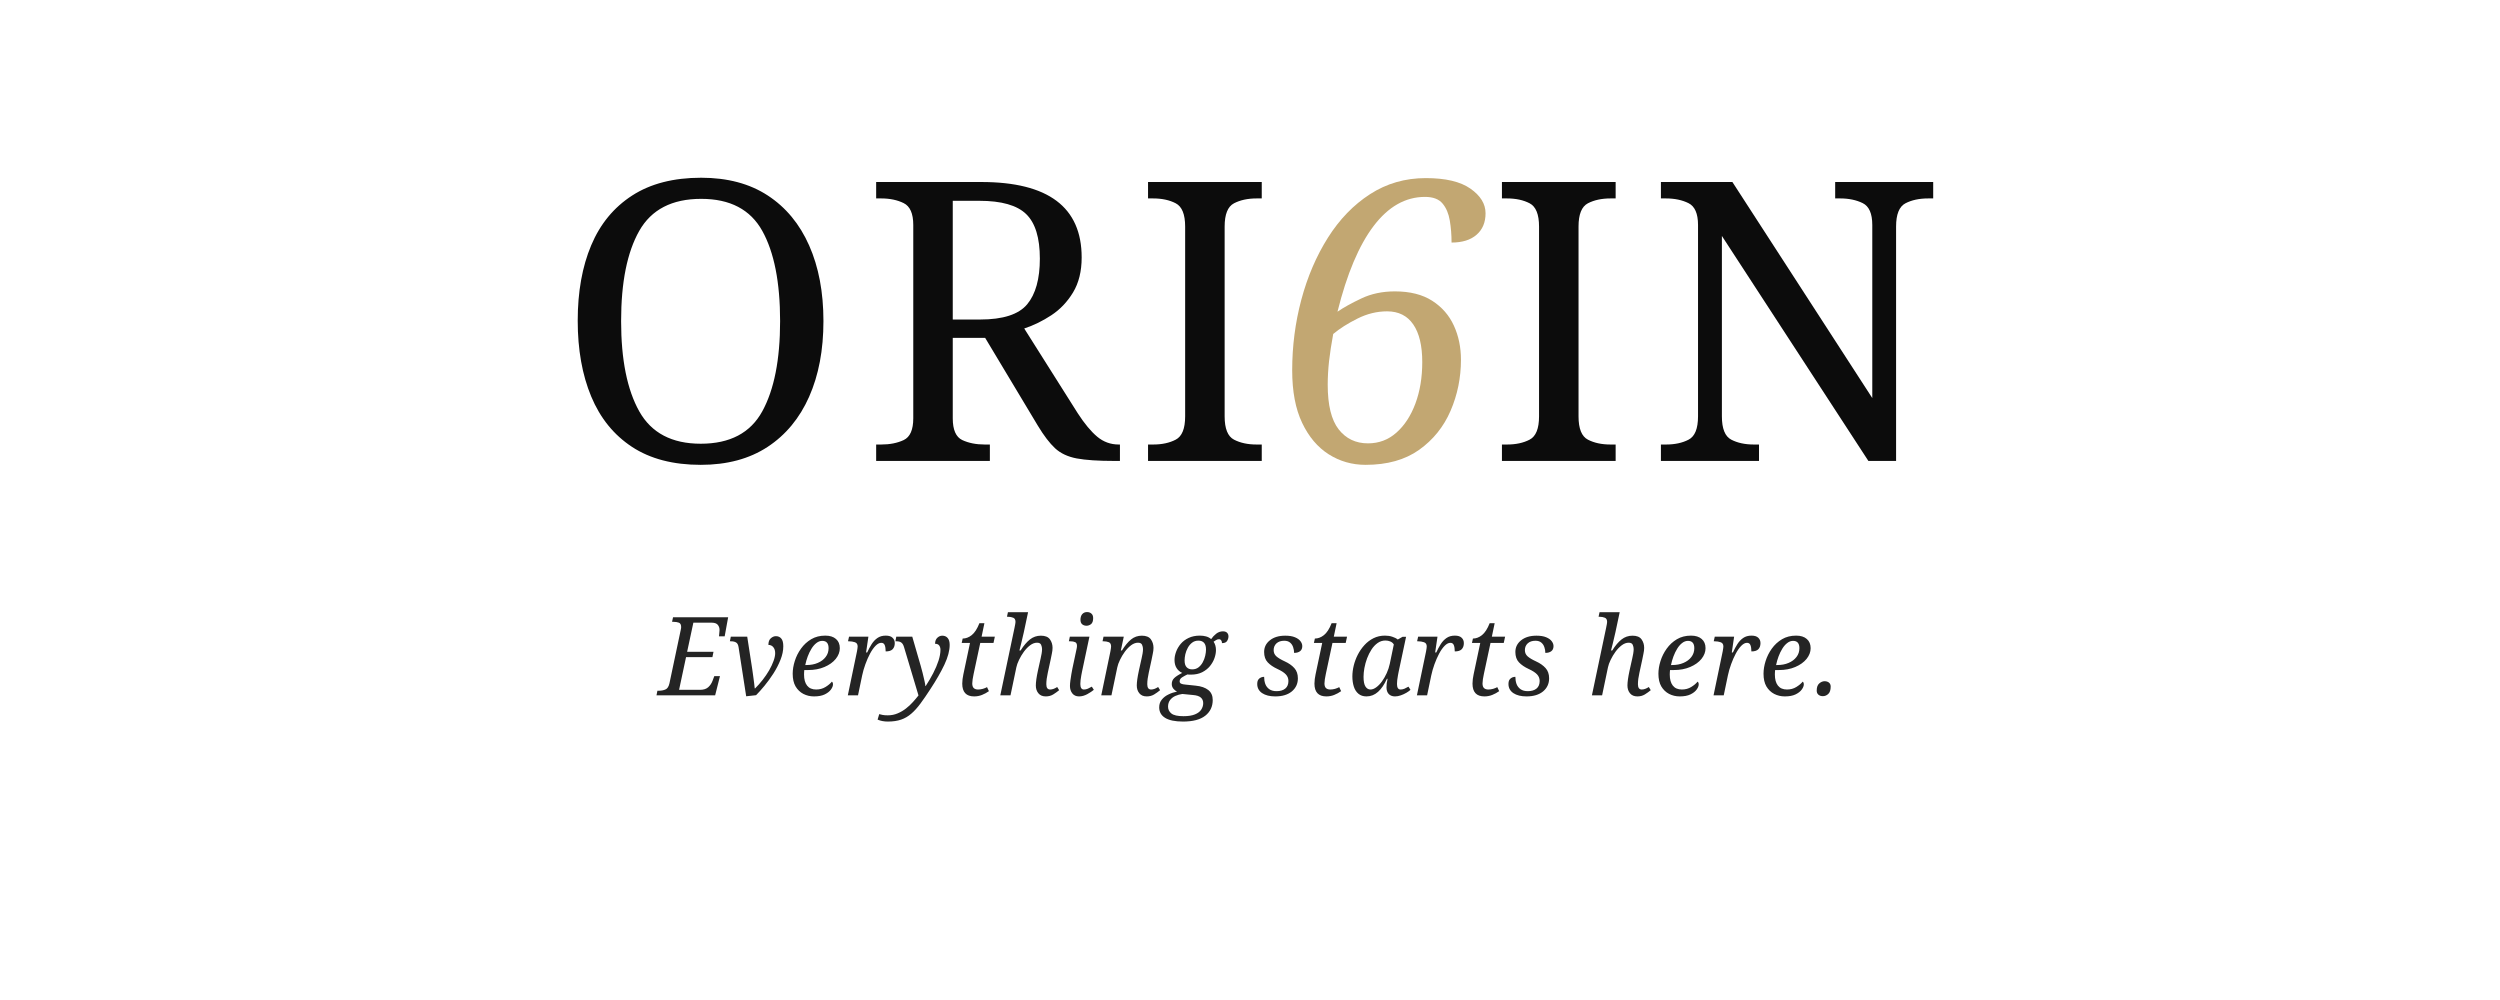
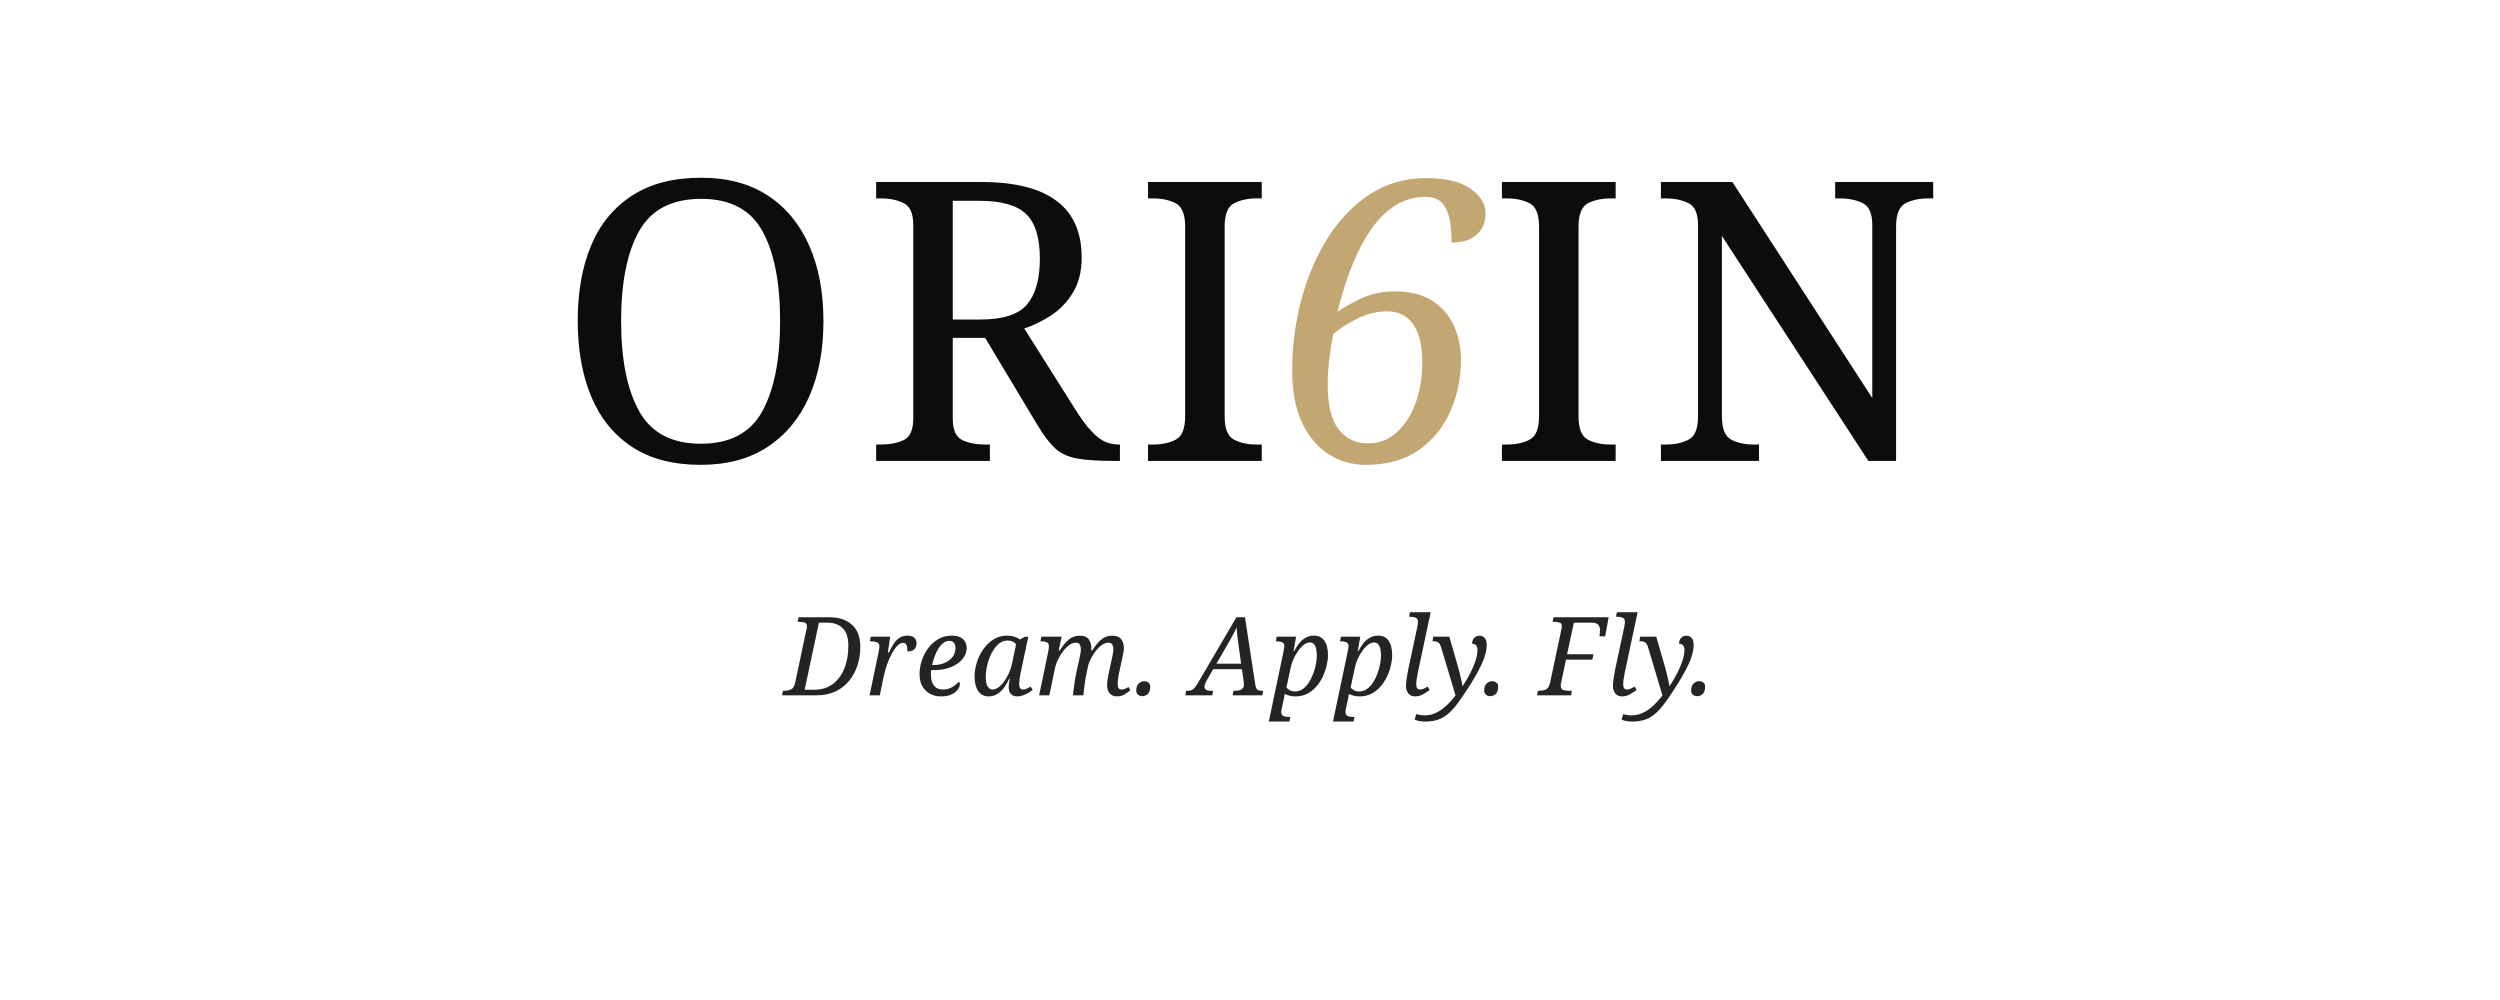
<svg xmlns="http://www.w3.org/2000/svg" viewBox="0 0 640 256" fill="none" role="img" aria-labelledby="ori6in-title ori6in-desc">
  <g text-anchor="middle" font-family="Didot, 'Bodoni MT', 'Bodoni 72', 'Playfair Display', Georgia, serif">
    <text x="320" y="118" font-size="100" font-weight="400" letter-spacing="0.04em" fill="#0c0c0c">
      ORI<tspan fill="#c2a772" font-style="italic" dx="-0.02em">6</tspan>IN
    </text>
-     <text x="320" y="178" font-size="28" font-style="italic" letter-spacing="0.01em" fill="#0c0c0c" opacity="0.9">Everything starts here.</text>
+     <text x="320" y="178" font-size="28" font-style="italic" letter-spacing="0.01em" fill="#0c0c0c" opacity="0.9">Dream. Apply. Fly.</text>
  </g>
</svg>
